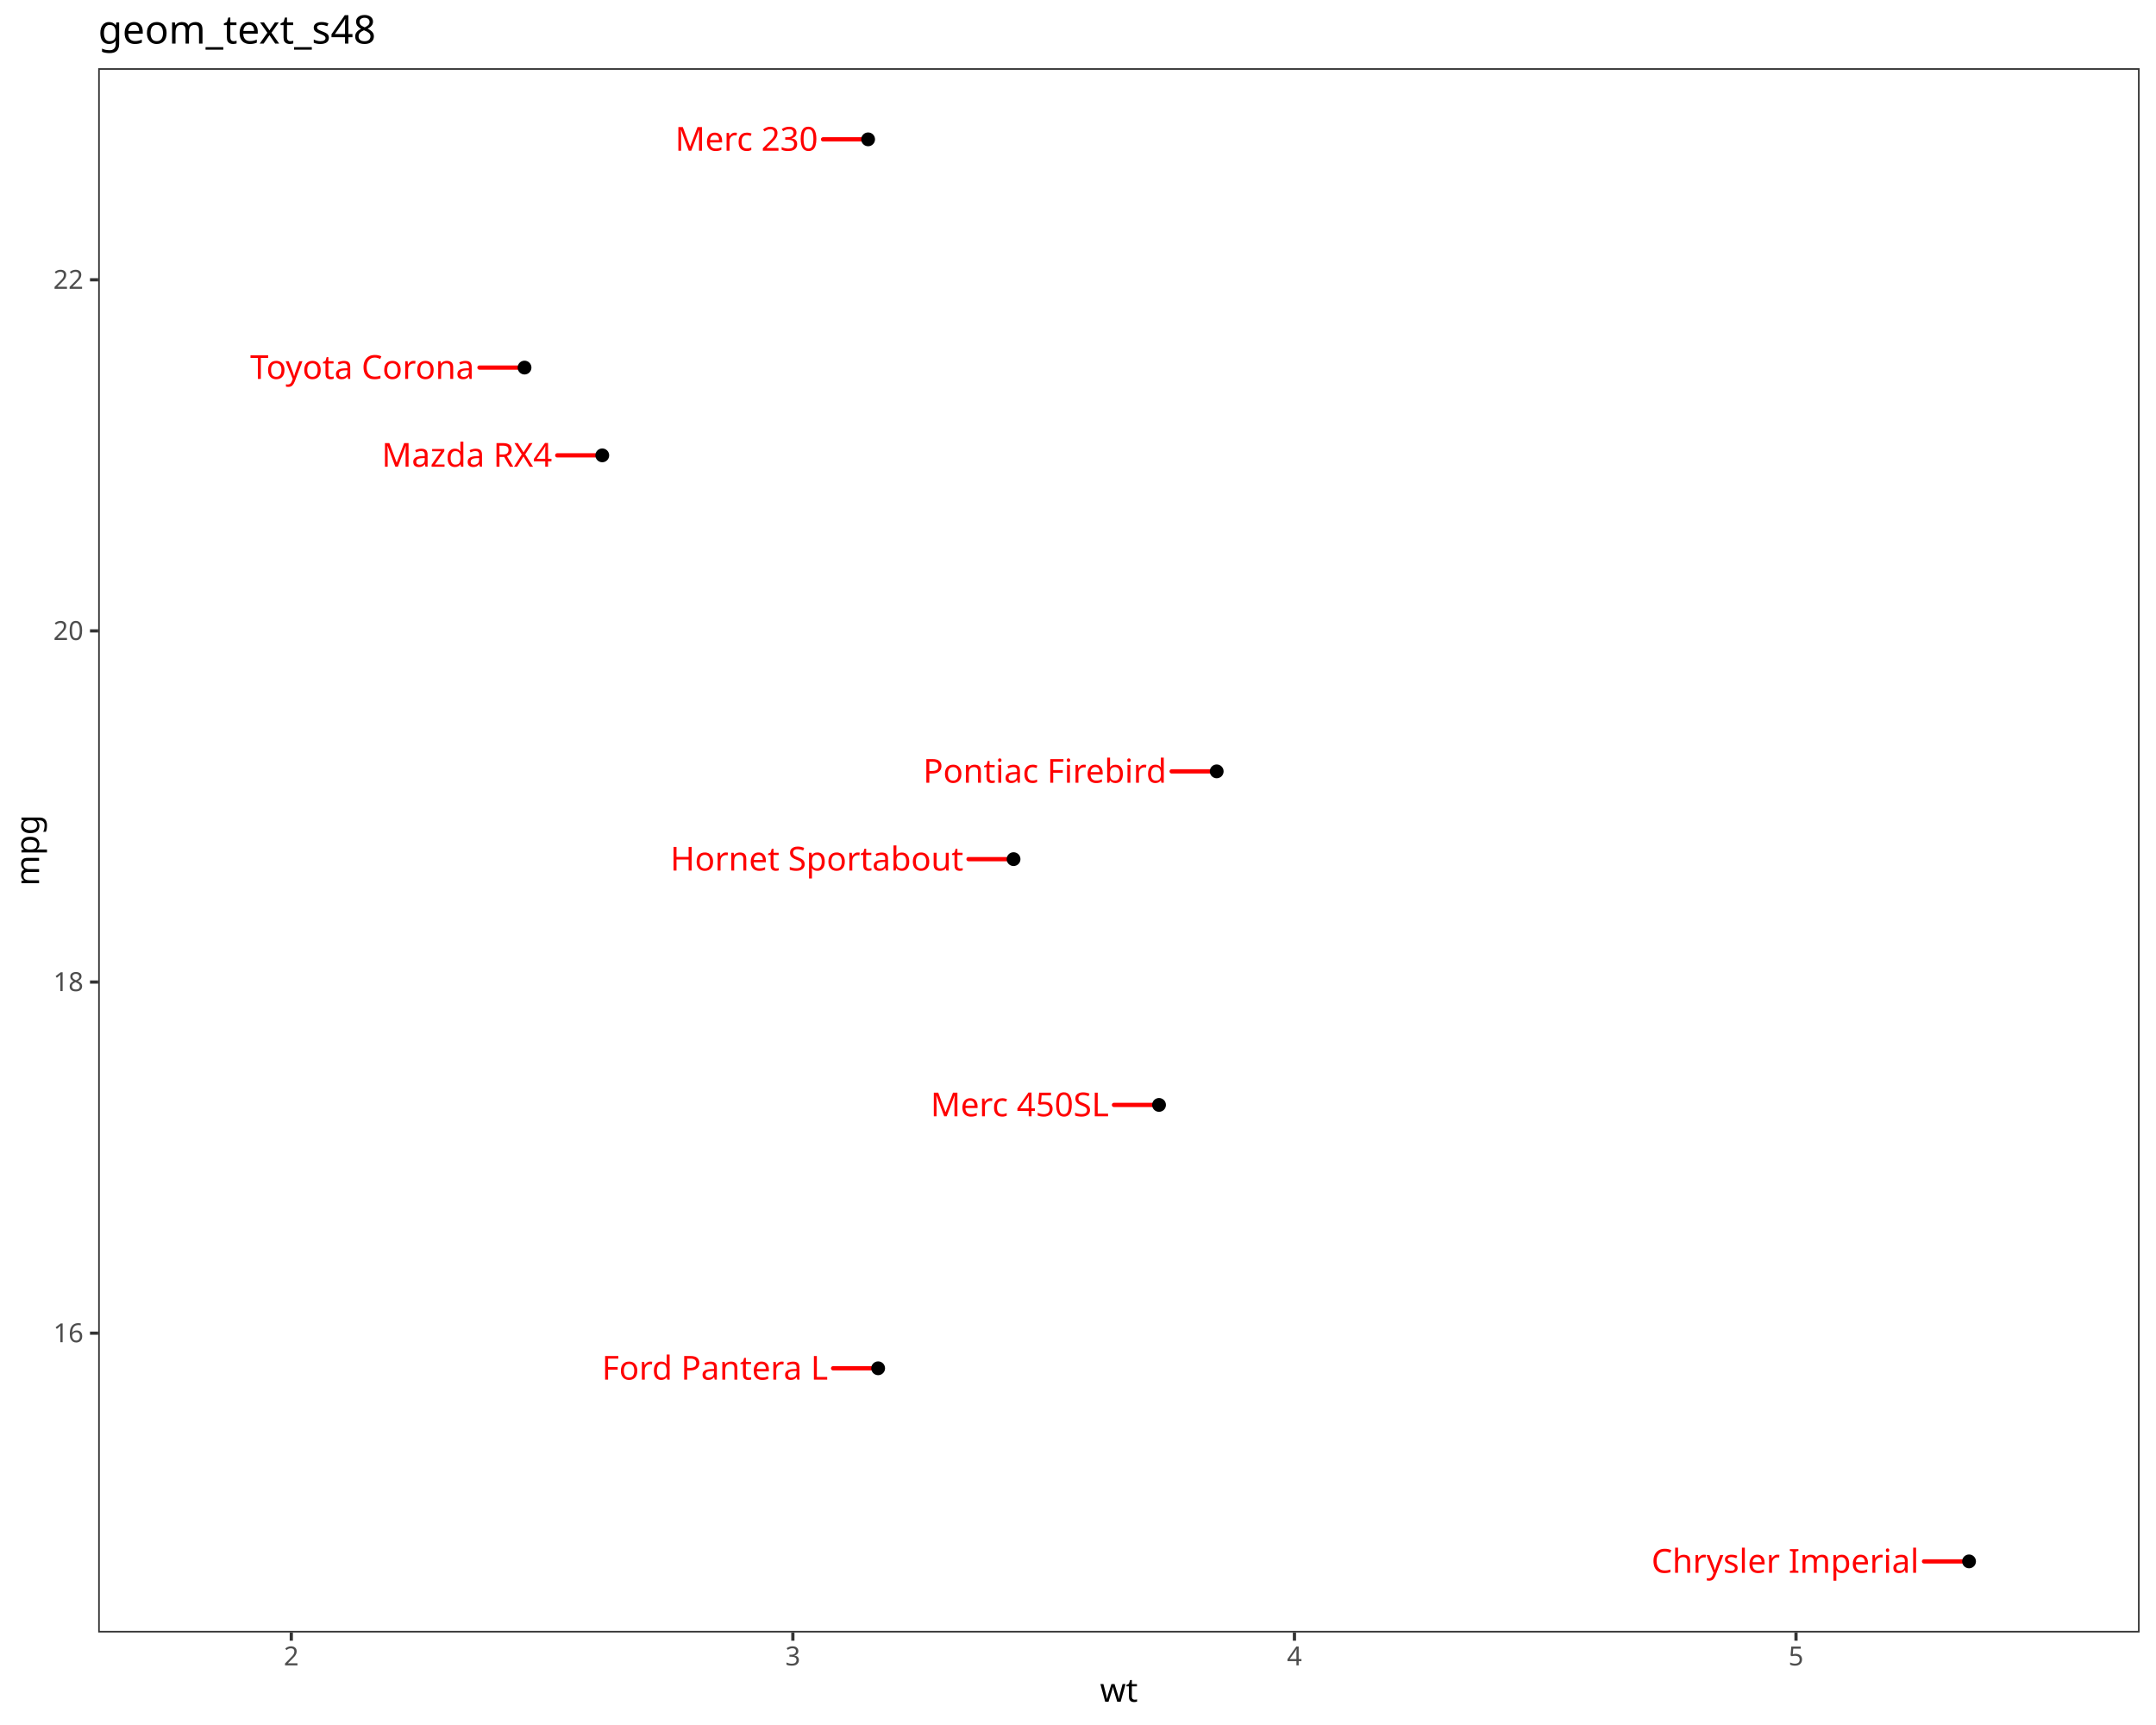
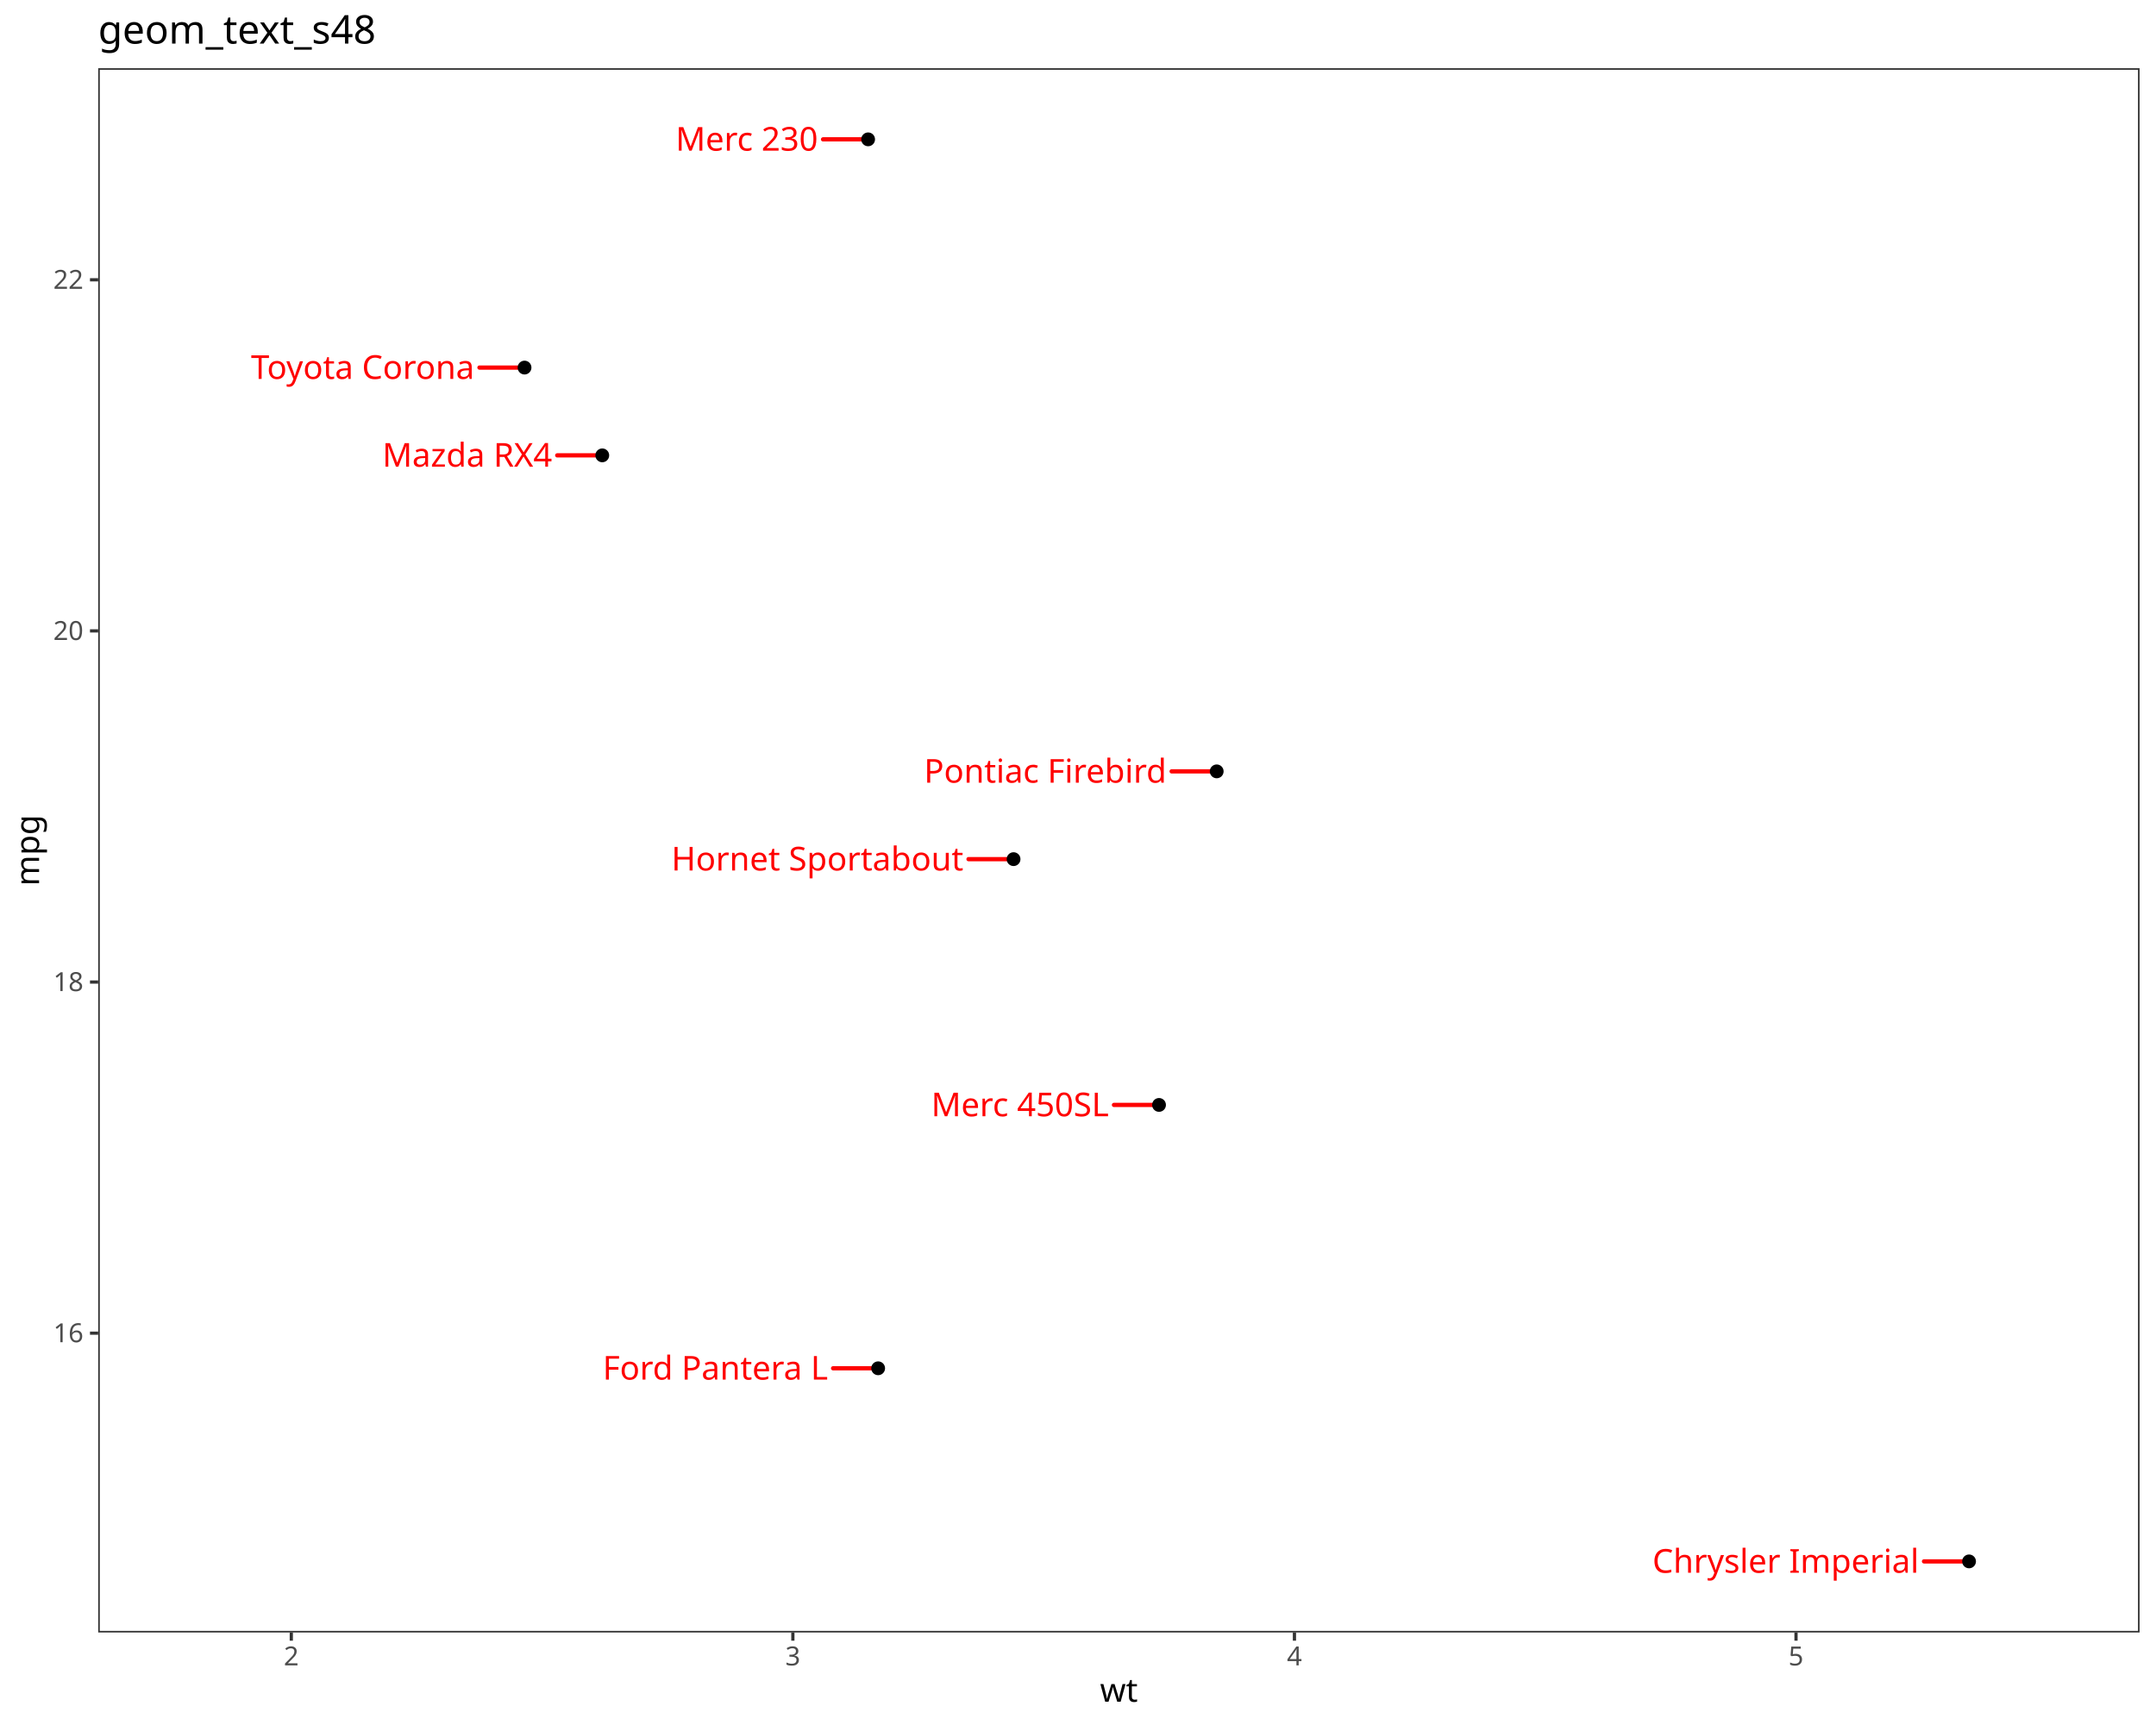
<svg xmlns="http://www.w3.org/2000/svg" class="svglite" data-engine-version="2.0" width="720.00pt" height="576.00pt" viewBox="0 0 720.00 576.00">
  <defs>
    <style type="text/css">
    .svglite line, .svglite polyline, .svglite polygon, .svglite path, .svglite rect, .svglite circle {
      fill: none;
      stroke: #000000;
      stroke-linecap: round;
      stroke-linejoin: round;
      stroke-miterlimit: 10.00;
    }
  </style>
  </defs>
  <rect width="100%" height="100%" style="stroke: none; fill: #FFFFFF;" />
  <defs>
    <clipPath id="cpMC4wMHw3MjAuMDB8MC4wMHw1NzYuMDA=">
      <rect x="0.00" y="0.00" width="720.00" height="576.00" />
    </clipPath>
  </defs>
  <g clip-path="url(#cpMC4wMHw3MjAuMDB8MC4wMHw1NzYuMDA=)">
    <rect x="0.00" y="0.00" width="720.00" height="576.00" style="stroke-width: 1.07; stroke: #FFFFFF; fill: #FFFFFF;" />
  </g>
  <defs>
    <clipPath id="cpMzIuNzl8NzE0LjUyfDIyLjc4fDU0NS4xMQ==">
      <rect x="32.79" y="22.78" width="681.73" height="522.33" />
    </clipPath>
  </defs>
  <g clip-path="url(#cpMzIuNzl8NzE0LjUyfDIyLjc4fDU0NS4xMQ==)">
    <rect x="32.79" y="22.78" width="681.73" height="522.33" style="stroke-width: 1.07; stroke: none; fill: #FFFFFF;" />
    <line x1="186.09" y1="152.05" x2="201.13" y2="152.05" style="stroke-width: 1.42; stroke: #FF0000;" />
-     <text x="184.38" y="155.85" text-anchor="end" style="font-size: 11.04px; fill: #FF0000; font-family: sans;" textLength="57.69px" lengthAdjust="spacingAndGlyphs">Mazda RX4</text>
+     <text x="184.38" y="155.83" text-anchor="end" style="font-size: 11.00px; fill: #FF0000; font-family: sans;" textLength="57.49px" lengthAdjust="spacingAndGlyphs">Mazda RX4</text>
    <line x1="323.44" y1="286.88" x2="338.48" y2="286.88" style="stroke-width: 1.42; stroke: #FF0000;" />
-     <text x="321.73" y="290.68" text-anchor="end" style="font-size: 11.04px; fill: #FF0000; font-family: sans;" textLength="90.22px" lengthAdjust="spacingAndGlyphs">Hornet Sportabout</text>
+     <text x="321.73" y="290.66" text-anchor="end" style="font-size: 11.00px; fill: #FF0000; font-family: sans;" textLength="89.90px" lengthAdjust="spacingAndGlyphs">Hornet Sportabout</text>
    <line x1="274.86" y1="46.53" x2="289.91" y2="46.53" style="stroke-width: 1.42; stroke: #FF0000;" />
-     <text x="273.16" y="50.32" text-anchor="end" style="font-size: 11.04px; fill: #FF0000; font-family: sans;" textLength="46.03px" lengthAdjust="spacingAndGlyphs">Merc 230</text>
+     <text x="273.16" y="50.31" text-anchor="end" style="font-size: 11.00px; fill: #FF0000; font-family: sans;" textLength="45.86px" lengthAdjust="spacingAndGlyphs">Merc 230</text>
    <line x1="372.01" y1="368.95" x2="387.06" y2="368.95" style="stroke-width: 1.42; stroke: #FF0000;" />
-     <text x="370.31" y="372.75" text-anchor="end" style="font-size: 11.04px; fill: #FF0000; font-family: sans;" textLength="59.53px" lengthAdjust="spacingAndGlyphs">Merc 450SL</text>
+     <text x="370.31" y="372.74" text-anchor="end" style="font-size: 11.00px; fill: #FF0000; font-family: sans;" textLength="59.32px" lengthAdjust="spacingAndGlyphs">Merc 450SL</text>
    <line x1="642.52" y1="521.37" x2="657.57" y2="521.37" style="stroke-width: 1.42; stroke: #FF0000;" />
-     <text x="640.82" y="525.17" text-anchor="end" style="font-size: 11.04px; fill: #FF0000; font-family: sans;" textLength="83.44px" lengthAdjust="spacingAndGlyphs">Chrysler Imperial</text>
+     <text x="640.82" y="525.16" text-anchor="end" style="font-size: 11.00px; fill: #FF0000; font-family: sans;" textLength="83.14px" lengthAdjust="spacingAndGlyphs">Chrysler Imperial</text>
    <line x1="160.12" y1="122.74" x2="175.17" y2="122.74" style="stroke-width: 1.42; stroke: #FF0000;" />
-     <text x="158.42" y="126.53" text-anchor="end" style="font-size: 11.04px; fill: #FF0000; font-family: sans;" textLength="73.03px" lengthAdjust="spacingAndGlyphs">Toyota Corona</text>
+     <text x="158.42" y="126.52" text-anchor="end" style="font-size: 11.00px; fill: #FF0000; font-family: sans;" textLength="72.77px" lengthAdjust="spacingAndGlyphs">Toyota Corona</text>
    <line x1="391.27" y1="257.57" x2="406.32" y2="257.57" style="stroke-width: 1.42; stroke: #FF0000;" />
-     <text x="389.57" y="261.37" text-anchor="end" style="font-size: 11.04px; fill: #FF0000; font-family: sans;" textLength="77.31px" lengthAdjust="spacingAndGlyphs">Pontiac Firebird</text>
+     <text x="389.57" y="261.35" text-anchor="end" style="font-size: 11.00px; fill: #FF0000; font-family: sans;" textLength="77.04px" lengthAdjust="spacingAndGlyphs">Pontiac Firebird</text>
    <line x1="278.21" y1="456.89" x2="293.26" y2="456.89" style="stroke-width: 1.42; stroke: #FF0000;" />
-     <text x="276.51" y="460.68" text-anchor="end" style="font-size: 11.04px; fill: #FF0000; font-family: sans;" textLength="73.64px" lengthAdjust="spacingAndGlyphs">Ford Pantera L</text>
+     <text x="276.51" y="460.67" text-anchor="end" style="font-size: 11.00px; fill: #FF0000; font-family: sans;" textLength="73.38px" lengthAdjust="spacingAndGlyphs">Ford Pantera L</text>
    <circle cx="201.13" cy="152.05" r="1.95" style="stroke-width: 0.71; fill: #000000;" />
    <circle cx="338.48" cy="286.88" r="1.95" style="stroke-width: 0.71; fill: #000000;" />
    <circle cx="289.91" cy="46.53" r="1.95" style="stroke-width: 0.71; fill: #000000;" />
    <circle cx="387.06" cy="368.95" r="1.95" style="stroke-width: 0.71; fill: #000000;" />
    <circle cx="657.57" cy="521.37" r="1.95" style="stroke-width: 0.71; fill: #000000;" />
    <circle cx="175.17" cy="122.74" r="1.95" style="stroke-width: 0.71; fill: #000000;" />
    <circle cx="406.32" cy="257.57" r="1.95" style="stroke-width: 0.71; fill: #000000;" />
    <circle cx="293.26" cy="456.89" r="1.95" style="stroke-width: 0.71; fill: #000000;" />
    <rect x="32.79" y="22.78" width="681.73" height="522.33" style="stroke-width: 1.07; stroke: #333333;" />
  </g>
  <g clip-path="url(#cpMC4wMHw3MjAuMDB8MC4wMHw1NzYuMDA=)">
    <text x="27.86" y="448.19" text-anchor="end" style="font-size: 8.80px; fill: #4D4D4D; font-family: sans;" textLength="9.79px" lengthAdjust="spacingAndGlyphs">16</text>
    <text x="27.86" y="330.94" text-anchor="end" style="font-size: 8.80px; fill: #4D4D4D; font-family: sans;" textLength="9.79px" lengthAdjust="spacingAndGlyphs">18</text>
    <text x="27.86" y="213.70" text-anchor="end" style="font-size: 8.80px; fill: #4D4D4D; font-family: sans;" textLength="9.79px" lengthAdjust="spacingAndGlyphs">20</text>
    <text x="27.86" y="96.45" text-anchor="end" style="font-size: 8.80px; fill: #4D4D4D; font-family: sans;" textLength="9.79px" lengthAdjust="spacingAndGlyphs">22</text>
    <polyline points="30.05,445.16 32.79,445.16 " style="stroke-width: 1.07; stroke: #333333; stroke-linecap: butt;" />
    <polyline points="30.05,327.92 32.79,327.92 " style="stroke-width: 1.07; stroke: #333333; stroke-linecap: butt;" />
    <polyline points="30.05,210.67 32.79,210.67 " style="stroke-width: 1.07; stroke: #333333; stroke-linecap: butt;" />
    <polyline points="30.05,93.42 32.79,93.42 " style="stroke-width: 1.07; stroke: #333333; stroke-linecap: butt;" />
    <polyline points="97.28,547.85 97.28,545.11 " style="stroke-width: 1.07; stroke: #333333; stroke-linecap: butt;" />
    <polyline points="264.78,547.85 264.78,545.11 " style="stroke-width: 1.07; stroke: #333333; stroke-linecap: butt;" />
    <polyline points="432.28,547.85 432.28,545.11 " style="stroke-width: 1.07; stroke: #333333; stroke-linecap: butt;" />
    <polyline points="599.78,547.85 599.78,545.11 " style="stroke-width: 1.07; stroke: #333333; stroke-linecap: butt;" />
    <text x="97.28" y="556.10" text-anchor="middle" style="font-size: 8.80px; fill: #4D4D4D; font-family: sans;" textLength="4.89px" lengthAdjust="spacingAndGlyphs">2</text>
    <text x="264.78" y="556.10" text-anchor="middle" style="font-size: 8.80px; fill: #4D4D4D; font-family: sans;" textLength="4.89px" lengthAdjust="spacingAndGlyphs">3</text>
    <text x="432.28" y="556.10" text-anchor="middle" style="font-size: 8.80px; fill: #4D4D4D; font-family: sans;" textLength="4.89px" lengthAdjust="spacingAndGlyphs">4</text>
    <text x="599.78" y="556.10" text-anchor="middle" style="font-size: 8.80px; fill: #4D4D4D; font-family: sans;" textLength="4.89px" lengthAdjust="spacingAndGlyphs">5</text>
    <text x="373.66" y="568.24" text-anchor="middle" style="font-size: 11.00px; font-family: sans;" textLength="11.00px" lengthAdjust="spacingAndGlyphs">wt</text>
    <text transform="translate(13.05,283.95) rotate(-90)" text-anchor="middle" style="font-size: 11.00px; font-family: sans;" textLength="21.40px" lengthAdjust="spacingAndGlyphs">mpg</text>
    <text x="32.79" y="14.56" style="font-size: 13.20px; font-family: sans;" textLength="90.28px" lengthAdjust="spacingAndGlyphs">geom_text_s48</text>
  </g>
</svg>
